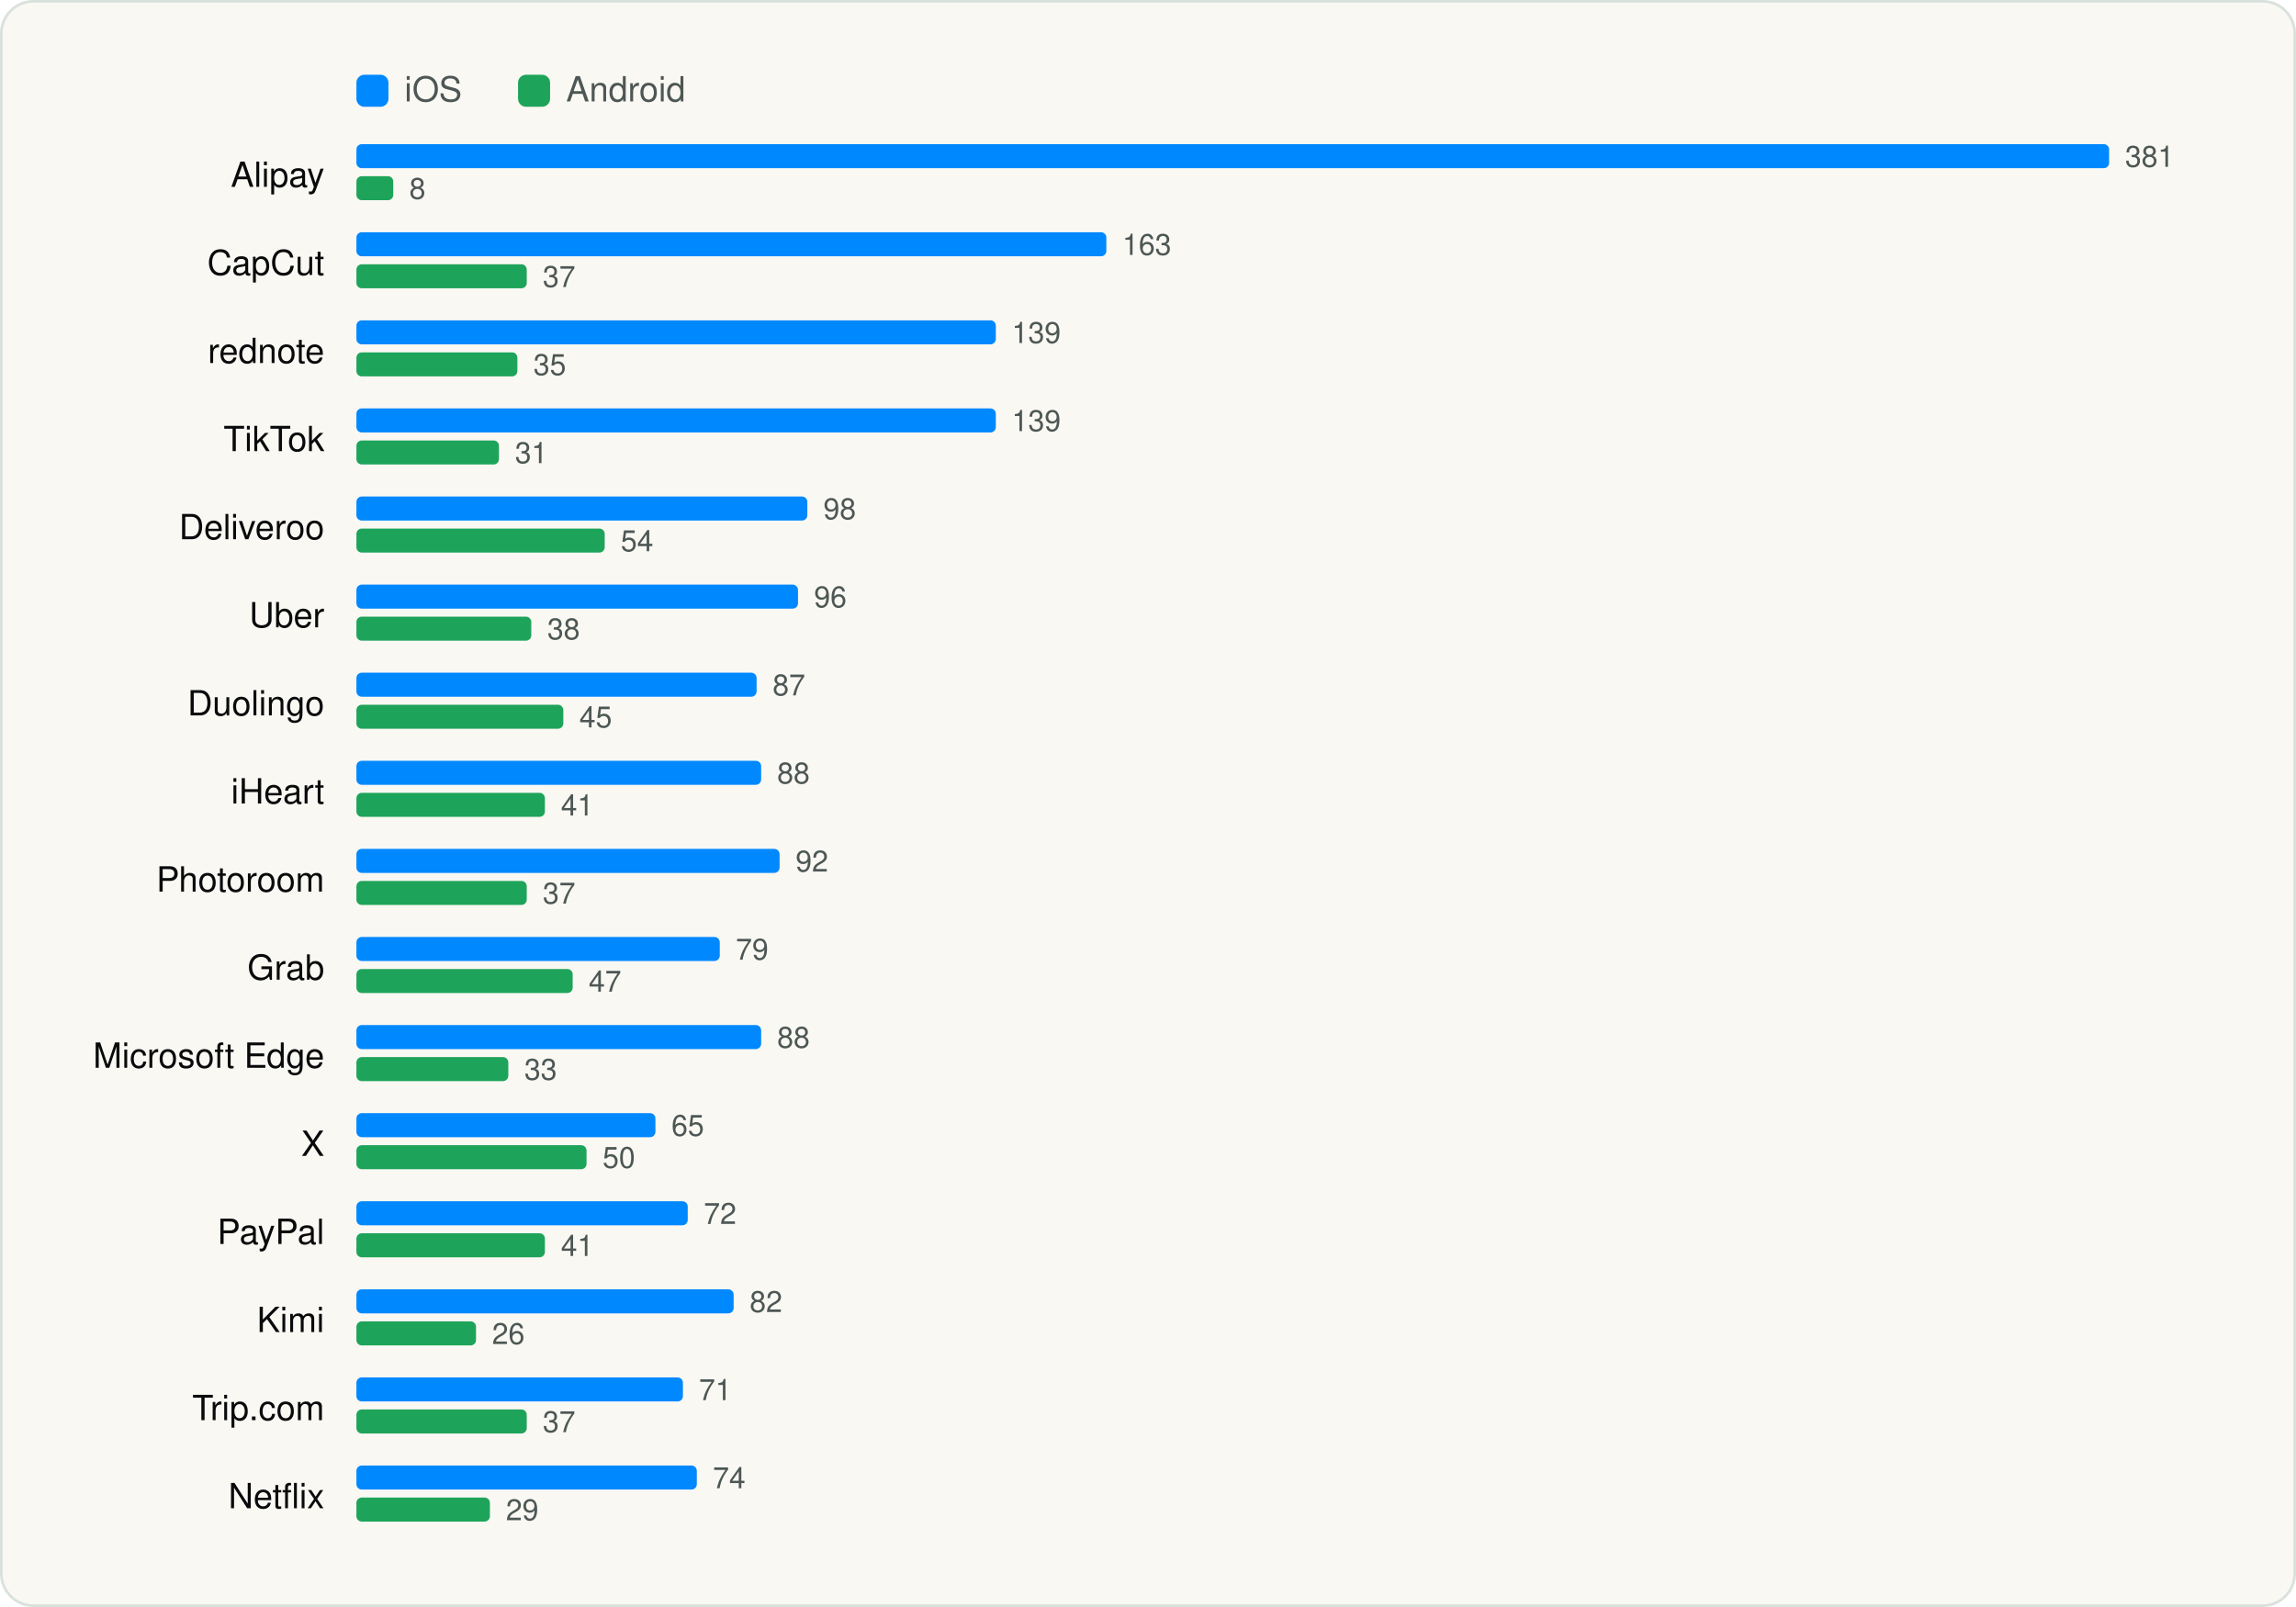
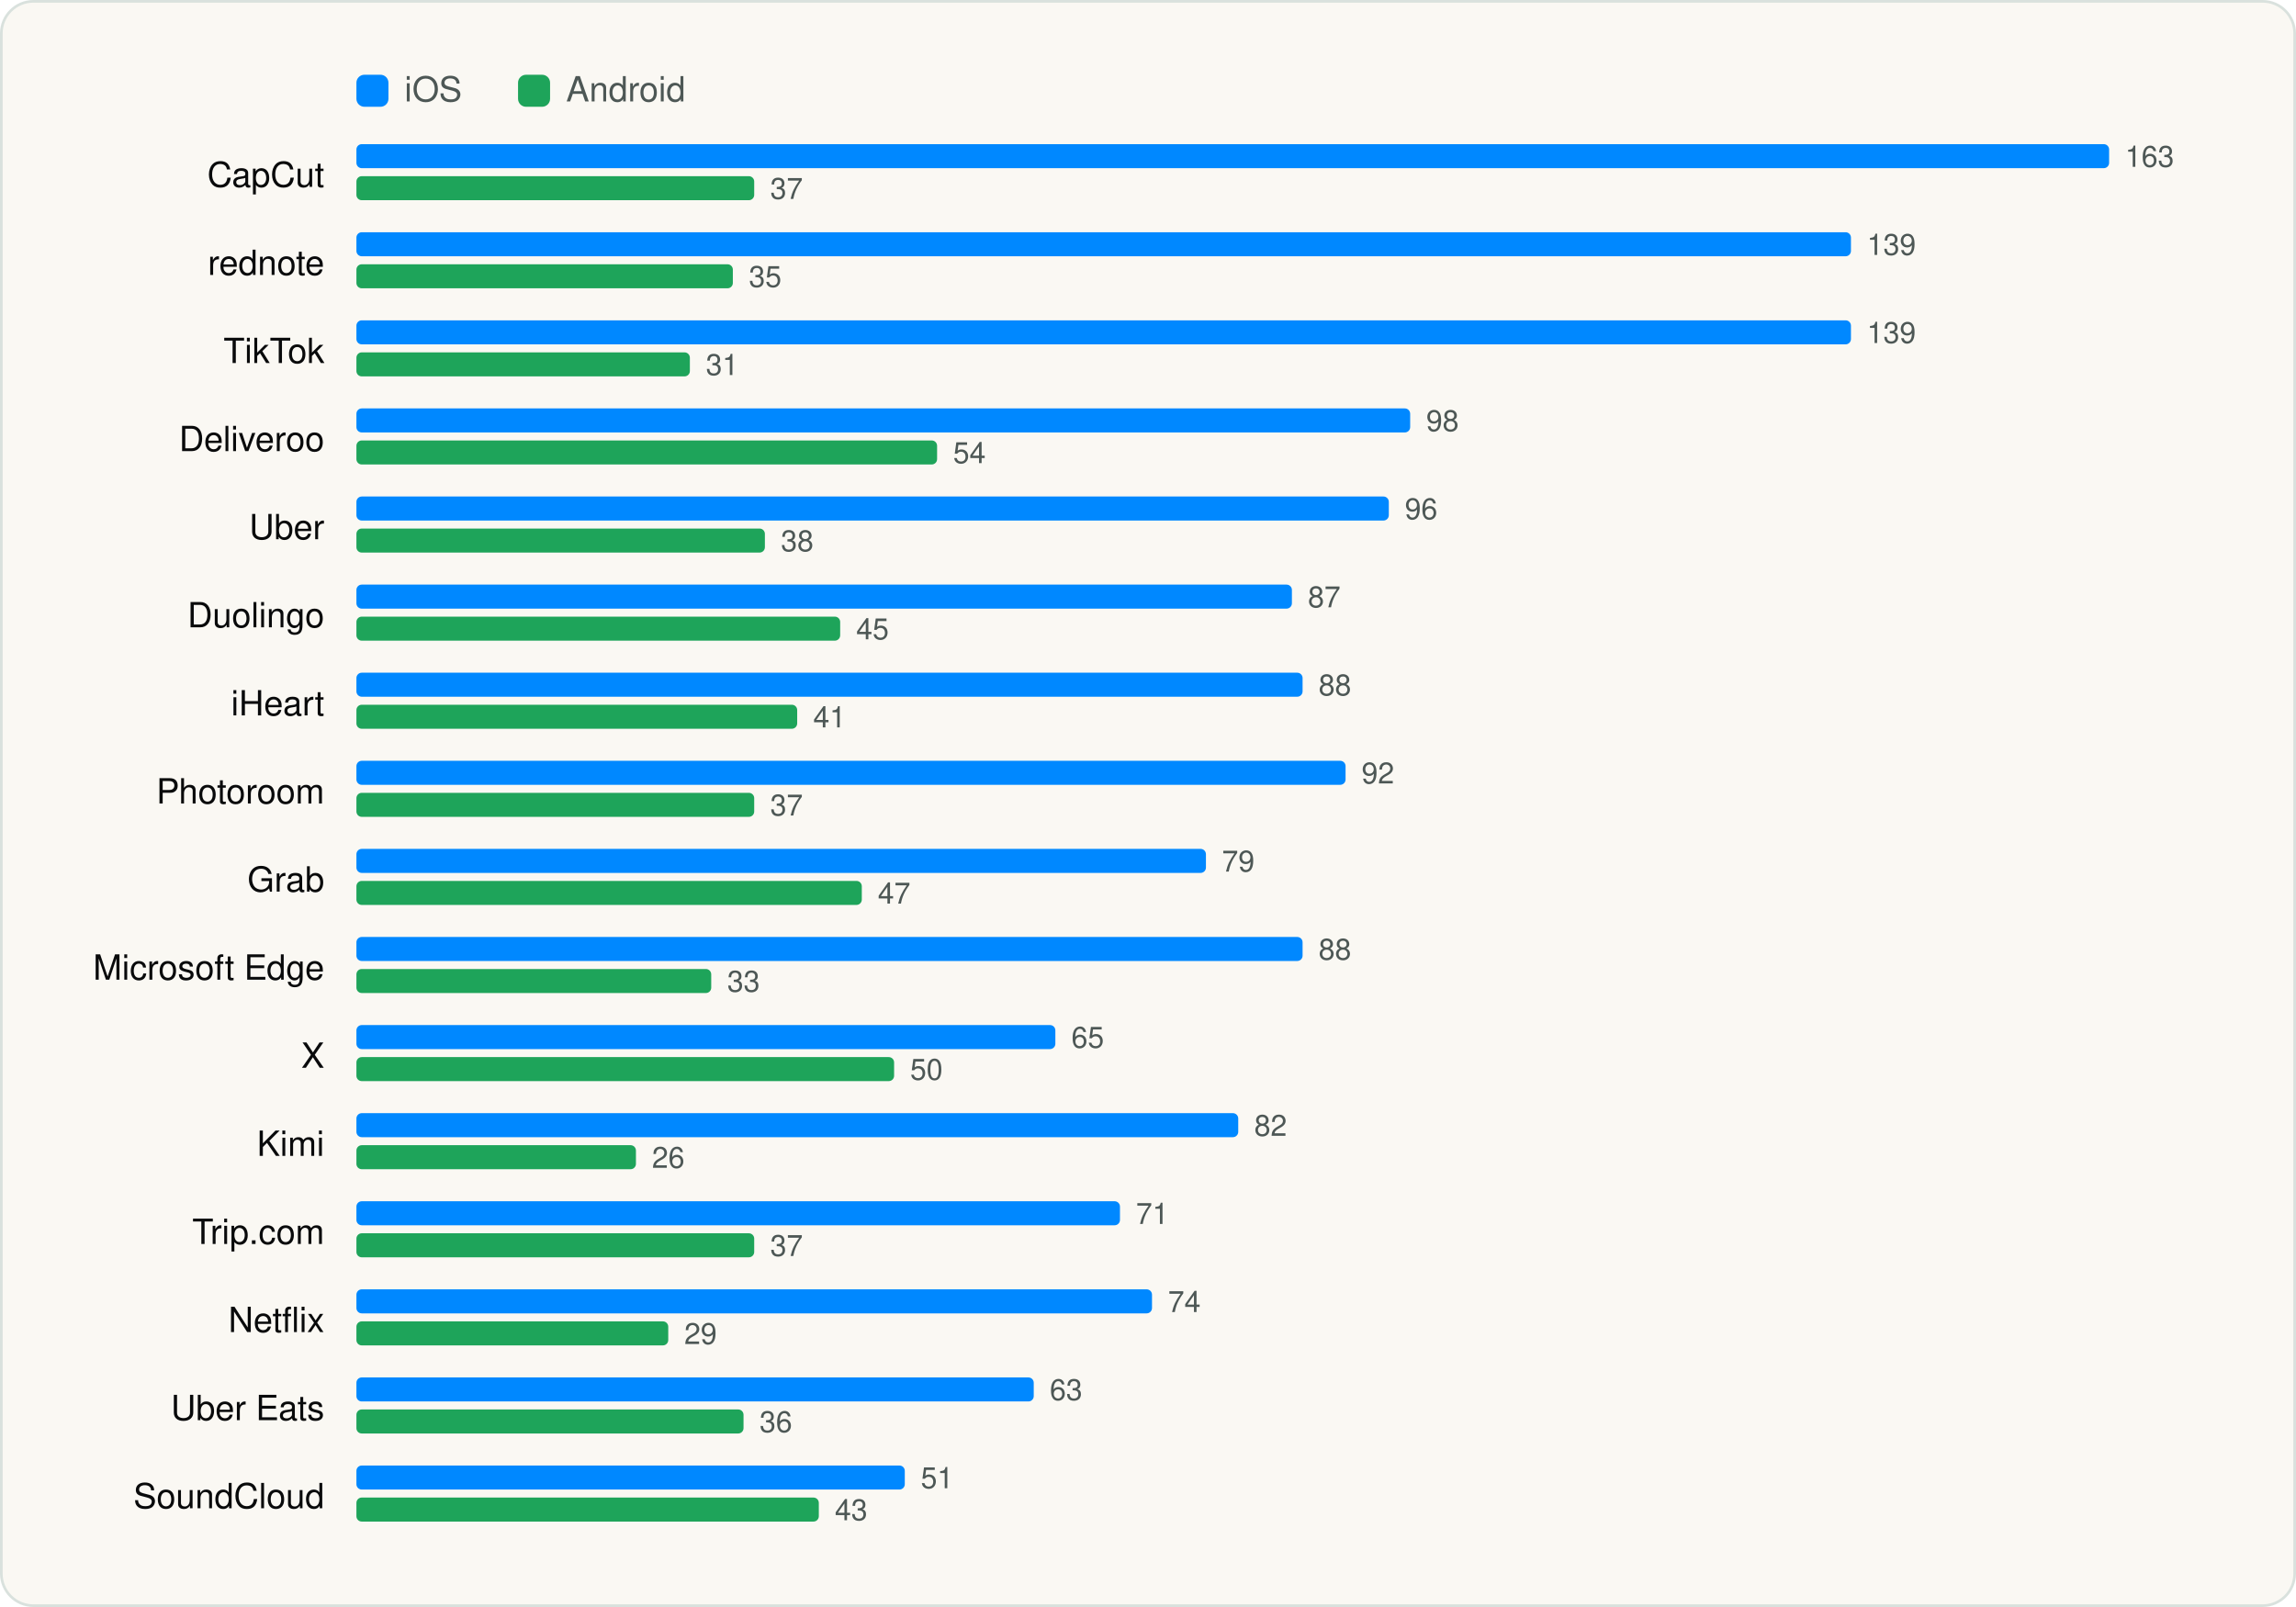
<svg xmlns="http://www.w3.org/2000/svg" viewBox="0 0 860 602" width="860" height="602" role="img" aria-label="Same app on both stores" font-family="Geist, -apple-system, BlinkMacSystemFont, 'Segoe UI', Helvetica, Arial, sans-serif">
  <rect x="0.5" y="0.5" width="859" height="601" rx="12" fill="#FAF8F3" stroke="#D9E1DD" />
  <g transform="translate(20 20)">
    <rect x="113.5" y="8" width="12" height="12" rx="3" fill="#0088FF" />
    <text x="131.5" y="18" font-size="13" fill="#4D5755">iOS</text>
    <rect x="174.04" y="8" width="12" height="12" rx="3" fill="#1EA45A" />
    <text x="192.04" y="18" font-size="13" fill="#4D5755">Android</text>
-     <text x="101.5" y="50" font-size="13" text-anchor="end" fill="#090A0B">Alipay</text>
+     <text x="101.5" y="50" font-size="13" text-anchor="end" fill="#090A0B">CapCut</text>
    <rect x="113.5" y="34" width="656.5" height="9" rx="2" fill="#0088FF" />
-     <text x="776.0" y="42.5" font-size="11" fill="#4D5755">381</text>
-     <rect x="113.5" y="46" width="13.8" height="9" rx="2" fill="#1EA45A" />
-     <text x="133.3" y="54.5" font-size="11" fill="#4D5755">8</text>
-     <text x="101.5" y="83" font-size="13" text-anchor="end" fill="#090A0B">CapCut</text>
-     <rect x="113.5" y="67" width="280.9" height="9" rx="2" fill="#0088FF" />
-     <text x="400.4" y="75.5" font-size="11" fill="#4D5755">163</text>
-     <rect x="113.5" y="79" width="63.8" height="9" rx="2" fill="#1EA45A" />
-     <text x="183.3" y="87.5" font-size="11" fill="#4D5755">37</text>
-     <text x="101.5" y="116" font-size="13" text-anchor="end" fill="#090A0B">rednote</text>
-     <rect x="113.5" y="100" width="239.5" height="9" rx="2" fill="#0088FF" />
-     <text x="359.0" y="108.5" font-size="11" fill="#4D5755">139</text>
-     <rect x="113.5" y="112" width="60.3" height="9" rx="2" fill="#1EA45A" />
-     <text x="179.8" y="120.5" font-size="11" fill="#4D5755">35</text>
-     <text x="101.5" y="149" font-size="13" text-anchor="end" fill="#090A0B">TikTok</text>
-     <rect x="113.5" y="133" width="239.5" height="9" rx="2" fill="#0088FF" />
-     <text x="359.0" y="141.5" font-size="11" fill="#4D5755">139</text>
-     <rect x="113.5" y="145" width="53.4" height="9" rx="2" fill="#1EA45A" />
-     <text x="172.9" y="153.5" font-size="11" fill="#4D5755">31</text>
-     <text x="101.5" y="182" font-size="13" text-anchor="end" fill="#090A0B">Deliveroo</text>
-     <rect x="113.5" y="166" width="168.9" height="9" rx="2" fill="#0088FF" />
-     <text x="288.4" y="174.5" font-size="11" fill="#4D5755">98</text>
-     <rect x="113.5" y="178" width="93.0" height="9" rx="2" fill="#1EA45A" />
-     <text x="212.5" y="186.5" font-size="11" fill="#4D5755">54</text>
-     <text x="101.5" y="215" font-size="13" text-anchor="end" fill="#090A0B">Uber</text>
-     <rect x="113.5" y="199" width="165.4" height="9" rx="2" fill="#0088FF" />
-     <text x="284.9" y="207.5" font-size="11" fill="#4D5755">96</text>
-     <rect x="113.5" y="211" width="65.5" height="9" rx="2" fill="#1EA45A" />
-     <text x="185.0" y="219.5" font-size="11" fill="#4D5755">38</text>
-     <text x="101.5" y="248" font-size="13" text-anchor="end" fill="#090A0B">Duolingo</text>
-     <rect x="113.5" y="232" width="149.9" height="9" rx="2" fill="#0088FF" />
-     <text x="269.4" y="240.5" font-size="11" fill="#4D5755">87</text>
-     <rect x="113.5" y="244" width="77.5" height="9" rx="2" fill="#1EA45A" />
-     <text x="197.0" y="252.5" font-size="11" fill="#4D5755">45</text>
-     <text x="101.5" y="281" font-size="13" text-anchor="end" fill="#090A0B">iHeart</text>
-     <rect x="113.5" y="265" width="151.6" height="9" rx="2" fill="#0088FF" />
-     <text x="271.1" y="273.5" font-size="11" fill="#4D5755">88</text>
-     <rect x="113.5" y="277" width="70.6" height="9" rx="2" fill="#1EA45A" />
-     <text x="190.1" y="285.5" font-size="11" fill="#4D5755">41</text>
-     <text x="101.5" y="314" font-size="13" text-anchor="end" fill="#090A0B">Photoroom</text>
-     <rect x="113.5" y="298" width="158.5" height="9" rx="2" fill="#0088FF" />
-     <text x="278.0" y="306.5" font-size="11" fill="#4D5755">92</text>
-     <rect x="113.5" y="310" width="63.8" height="9" rx="2" fill="#1EA45A" />
-     <text x="183.3" y="318.5" font-size="11" fill="#4D5755">37</text>
-     <text x="101.5" y="347" font-size="13" text-anchor="end" fill="#090A0B">Grab</text>
-     <rect x="113.5" y="331" width="136.1" height="9" rx="2" fill="#0088FF" />
-     <text x="255.6" y="339.5" font-size="11" fill="#4D5755">79</text>
-     <rect x="113.5" y="343" width="81.0" height="9" rx="2" fill="#1EA45A" />
-     <text x="200.5" y="351.5" font-size="11" fill="#4D5755">47</text>
-     <text x="101.5" y="380" font-size="13" text-anchor="end" fill="#090A0B">Microsoft Edge</text>
-     <rect x="113.5" y="364" width="151.6" height="9" rx="2" fill="#0088FF" />
-     <text x="271.1" y="372.5" font-size="11" fill="#4D5755">88</text>
-     <rect x="113.5" y="376" width="56.9" height="9" rx="2" fill="#1EA45A" />
-     <text x="176.4" y="384.5" font-size="11" fill="#4D5755">33</text>
-     <text x="101.5" y="413" font-size="13" text-anchor="end" fill="#090A0B">X</text>
-     <rect x="113.5" y="397" width="112.0" height="9" rx="2" fill="#0088FF" />
-     <text x="231.5" y="405.5" font-size="11" fill="#4D5755">65</text>
-     <rect x="113.5" y="409" width="86.2" height="9" rx="2" fill="#1EA45A" />
-     <text x="205.7" y="417.5" font-size="11" fill="#4D5755">50</text>
-     <text x="101.5" y="446" font-size="13" text-anchor="end" fill="#090A0B">PayPal</text>
-     <rect x="113.5" y="430" width="124.1" height="9" rx="2" fill="#0088FF" />
-     <text x="243.6" y="438.5" font-size="11" fill="#4D5755">72</text>
-     <rect x="113.5" y="442" width="70.6" height="9" rx="2" fill="#1EA45A" />
-     <text x="190.1" y="450.5" font-size="11" fill="#4D5755">41</text>
-     <text x="101.5" y="479" font-size="13" text-anchor="end" fill="#090A0B">Kimi</text>
-     <rect x="113.5" y="463" width="141.3" height="9" rx="2" fill="#0088FF" />
-     <text x="260.8" y="471.5" font-size="11" fill="#4D5755">82</text>
-     <rect x="113.5" y="475" width="44.8" height="9" rx="2" fill="#1EA45A" />
-     <text x="164.3" y="483.5" font-size="11" fill="#4D5755">26</text>
-     <text x="101.5" y="512" font-size="13" text-anchor="end" fill="#090A0B">Trip.com</text>
-     <rect x="113.5" y="496" width="122.3" height="9" rx="2" fill="#0088FF" />
-     <text x="241.8" y="504.5" font-size="11" fill="#4D5755">71</text>
-     <rect x="113.5" y="508" width="63.8" height="9" rx="2" fill="#1EA45A" />
-     <text x="183.3" y="516.5" font-size="11" fill="#4D5755">37</text>
-     <text x="101.5" y="545" font-size="13" text-anchor="end" fill="#090A0B">Netflix</text>
-     <rect x="113.5" y="529" width="127.5" height="9" rx="2" fill="#0088FF" />
-     <text x="247.0" y="537.5" font-size="11" fill="#4D5755">74</text>
-     <rect x="113.5" y="541" width="50.0" height="9" rx="2" fill="#1EA45A" />
-     <text x="169.5" y="549.5" font-size="11" fill="#4D5755">29</text>
+     <text x="776.0" y="42.5" font-size="11" fill="#4D5755">163</text>
+     <rect x="113.5" y="46" width="149.0" height="9" rx="2" fill="#1EA45A" />
+     <text x="268.5" y="54.5" font-size="11" fill="#4D5755">37</text>
+     <text x="101.5" y="83" font-size="13" text-anchor="end" fill="#090A0B">rednote</text>
+     <rect x="113.5" y="67" width="559.8" height="9" rx="2" fill="#0088FF" />
+     <text x="679.3" y="75.5" font-size="11" fill="#4D5755">139</text>
+     <rect x="113.5" y="79" width="141.0" height="9" rx="2" fill="#1EA45A" />
+     <text x="260.5" y="87.5" font-size="11" fill="#4D5755">35</text>
+     <text x="101.5" y="116" font-size="13" text-anchor="end" fill="#090A0B">TikTok</text>
+     <rect x="113.5" y="100" width="559.8" height="9" rx="2" fill="#0088FF" />
+     <text x="679.3" y="108.5" font-size="11" fill="#4D5755">139</text>
+     <rect x="113.5" y="112" width="124.9" height="9" rx="2" fill="#1EA45A" />
+     <text x="244.4" y="120.5" font-size="11" fill="#4D5755">31</text>
+     <text x="101.5" y="149" font-size="13" text-anchor="end" fill="#090A0B">Deliveroo</text>
+     <rect x="113.5" y="133" width="394.7" height="9" rx="2" fill="#0088FF" />
+     <text x="514.2" y="141.5" font-size="11" fill="#4D5755">98</text>
+     <rect x="113.5" y="145" width="217.5" height="9" rx="2" fill="#1EA45A" />
+     <text x="337.0" y="153.5" font-size="11" fill="#4D5755">54</text>
+     <text x="101.5" y="182" font-size="13" text-anchor="end" fill="#090A0B">Uber</text>
+     <rect x="113.5" y="166" width="386.7" height="9" rx="2" fill="#0088FF" />
+     <text x="506.2" y="174.5" font-size="11" fill="#4D5755">96</text>
+     <rect x="113.5" y="178" width="153.0" height="9" rx="2" fill="#1EA45A" />
+     <text x="272.5" y="186.5" font-size="11" fill="#4D5755">38</text>
+     <text x="101.5" y="215" font-size="13" text-anchor="end" fill="#090A0B">Duolingo</text>
+     <rect x="113.5" y="199" width="350.4" height="9" rx="2" fill="#0088FF" />
+     <text x="469.9" y="207.5" font-size="11" fill="#4D5755">87</text>
+     <rect x="113.5" y="211" width="181.2" height="9" rx="2" fill="#1EA45A" />
+     <text x="300.7" y="219.5" font-size="11" fill="#4D5755">45</text>
+     <text x="101.5" y="248" font-size="13" text-anchor="end" fill="#090A0B">iHeart</text>
+     <rect x="113.5" y="232" width="354.4" height="9" rx="2" fill="#0088FF" />
+     <text x="473.9" y="240.5" font-size="11" fill="#4D5755">88</text>
+     <rect x="113.5" y="244" width="165.1" height="9" rx="2" fill="#1EA45A" />
+     <text x="284.6" y="252.5" font-size="11" fill="#4D5755">41</text>
+     <text x="101.5" y="281" font-size="13" text-anchor="end" fill="#090A0B">Photoroom</text>
+     <rect x="113.5" y="265" width="370.5" height="9" rx="2" fill="#0088FF" />
+     <text x="490.0" y="273.5" font-size="11" fill="#4D5755">92</text>
+     <rect x="113.5" y="277" width="149.0" height="9" rx="2" fill="#1EA45A" />
+     <text x="268.5" y="285.5" font-size="11" fill="#4D5755">37</text>
+     <text x="101.5" y="314" font-size="13" text-anchor="end" fill="#090A0B">Grab</text>
+     <rect x="113.5" y="298" width="318.2" height="9" rx="2" fill="#0088FF" />
+     <text x="437.7" y="306.5" font-size="11" fill="#4D5755">79</text>
+     <rect x="113.5" y="310" width="189.3" height="9" rx="2" fill="#1EA45A" />
+     <text x="308.8" y="318.5" font-size="11" fill="#4D5755">47</text>
+     <text x="101.5" y="347" font-size="13" text-anchor="end" fill="#090A0B">Microsoft Edge</text>
+     <rect x="113.5" y="331" width="354.4" height="9" rx="2" fill="#0088FF" />
+     <text x="473.9" y="339.5" font-size="11" fill="#4D5755">88</text>
+     <rect x="113.5" y="343" width="132.9" height="9" rx="2" fill="#1EA45A" />
+     <text x="252.4" y="351.5" font-size="11" fill="#4D5755">33</text>
+     <text x="101.5" y="380" font-size="13" text-anchor="end" fill="#090A0B">X</text>
+     <rect x="113.5" y="364" width="261.8" height="9" rx="2" fill="#0088FF" />
+     <text x="381.3" y="372.5" font-size="11" fill="#4D5755">65</text>
+     <rect x="113.5" y="376" width="201.4" height="9" rx="2" fill="#1EA45A" />
+     <text x="320.9" y="384.5" font-size="11" fill="#4D5755">50</text>
+     <text x="101.5" y="413" font-size="13" text-anchor="end" fill="#090A0B">Kimi</text>
+     <rect x="113.5" y="397" width="330.3" height="9" rx="2" fill="#0088FF" />
+     <text x="449.8" y="405.5" font-size="11" fill="#4D5755">82</text>
+     <rect x="113.5" y="409" width="104.7" height="9" rx="2" fill="#1EA45A" />
+     <text x="224.2" y="417.5" font-size="11" fill="#4D5755">26</text>
+     <text x="101.5" y="446" font-size="13" text-anchor="end" fill="#090A0B">Trip.com</text>
+     <rect x="113.5" y="430" width="286.0" height="9" rx="2" fill="#0088FF" />
+     <text x="405.5" y="438.5" font-size="11" fill="#4D5755">71</text>
+     <rect x="113.5" y="442" width="149.0" height="9" rx="2" fill="#1EA45A" />
+     <text x="268.5" y="450.5" font-size="11" fill="#4D5755">37</text>
+     <text x="101.5" y="479" font-size="13" text-anchor="end" fill="#090A0B">Netflix</text>
+     <rect x="113.5" y="463" width="298.0" height="9" rx="2" fill="#0088FF" />
+     <text x="417.5" y="471.5" font-size="11" fill="#4D5755">74</text>
+     <rect x="113.5" y="475" width="116.8" height="9" rx="2" fill="#1EA45A" />
+     <text x="236.3" y="483.5" font-size="11" fill="#4D5755">29</text>
+     <text x="101.5" y="512" font-size="13" text-anchor="end" fill="#090A0B">Uber Eats</text>
+     <rect x="113.5" y="496" width="253.7" height="9" rx="2" fill="#0088FF" />
+     <text x="373.2" y="504.5" font-size="11" fill="#4D5755">63</text>
+     <rect x="113.5" y="508" width="145.0" height="9" rx="2" fill="#1EA45A" />
+     <text x="264.5" y="516.5" font-size="11" fill="#4D5755">36</text>
+     <text x="101.5" y="545" font-size="13" text-anchor="end" fill="#090A0B">SoundCloud</text>
+     <rect x="113.5" y="529" width="205.4" height="9" rx="2" fill="#0088FF" />
+     <text x="324.9" y="537.5" font-size="11" fill="#4D5755">51</text>
+     <rect x="113.5" y="541" width="173.2" height="9" rx="2" fill="#1EA45A" />
+     <text x="292.7" y="549.5" font-size="11" fill="#4D5755">43</text>
  </g>
</svg>
